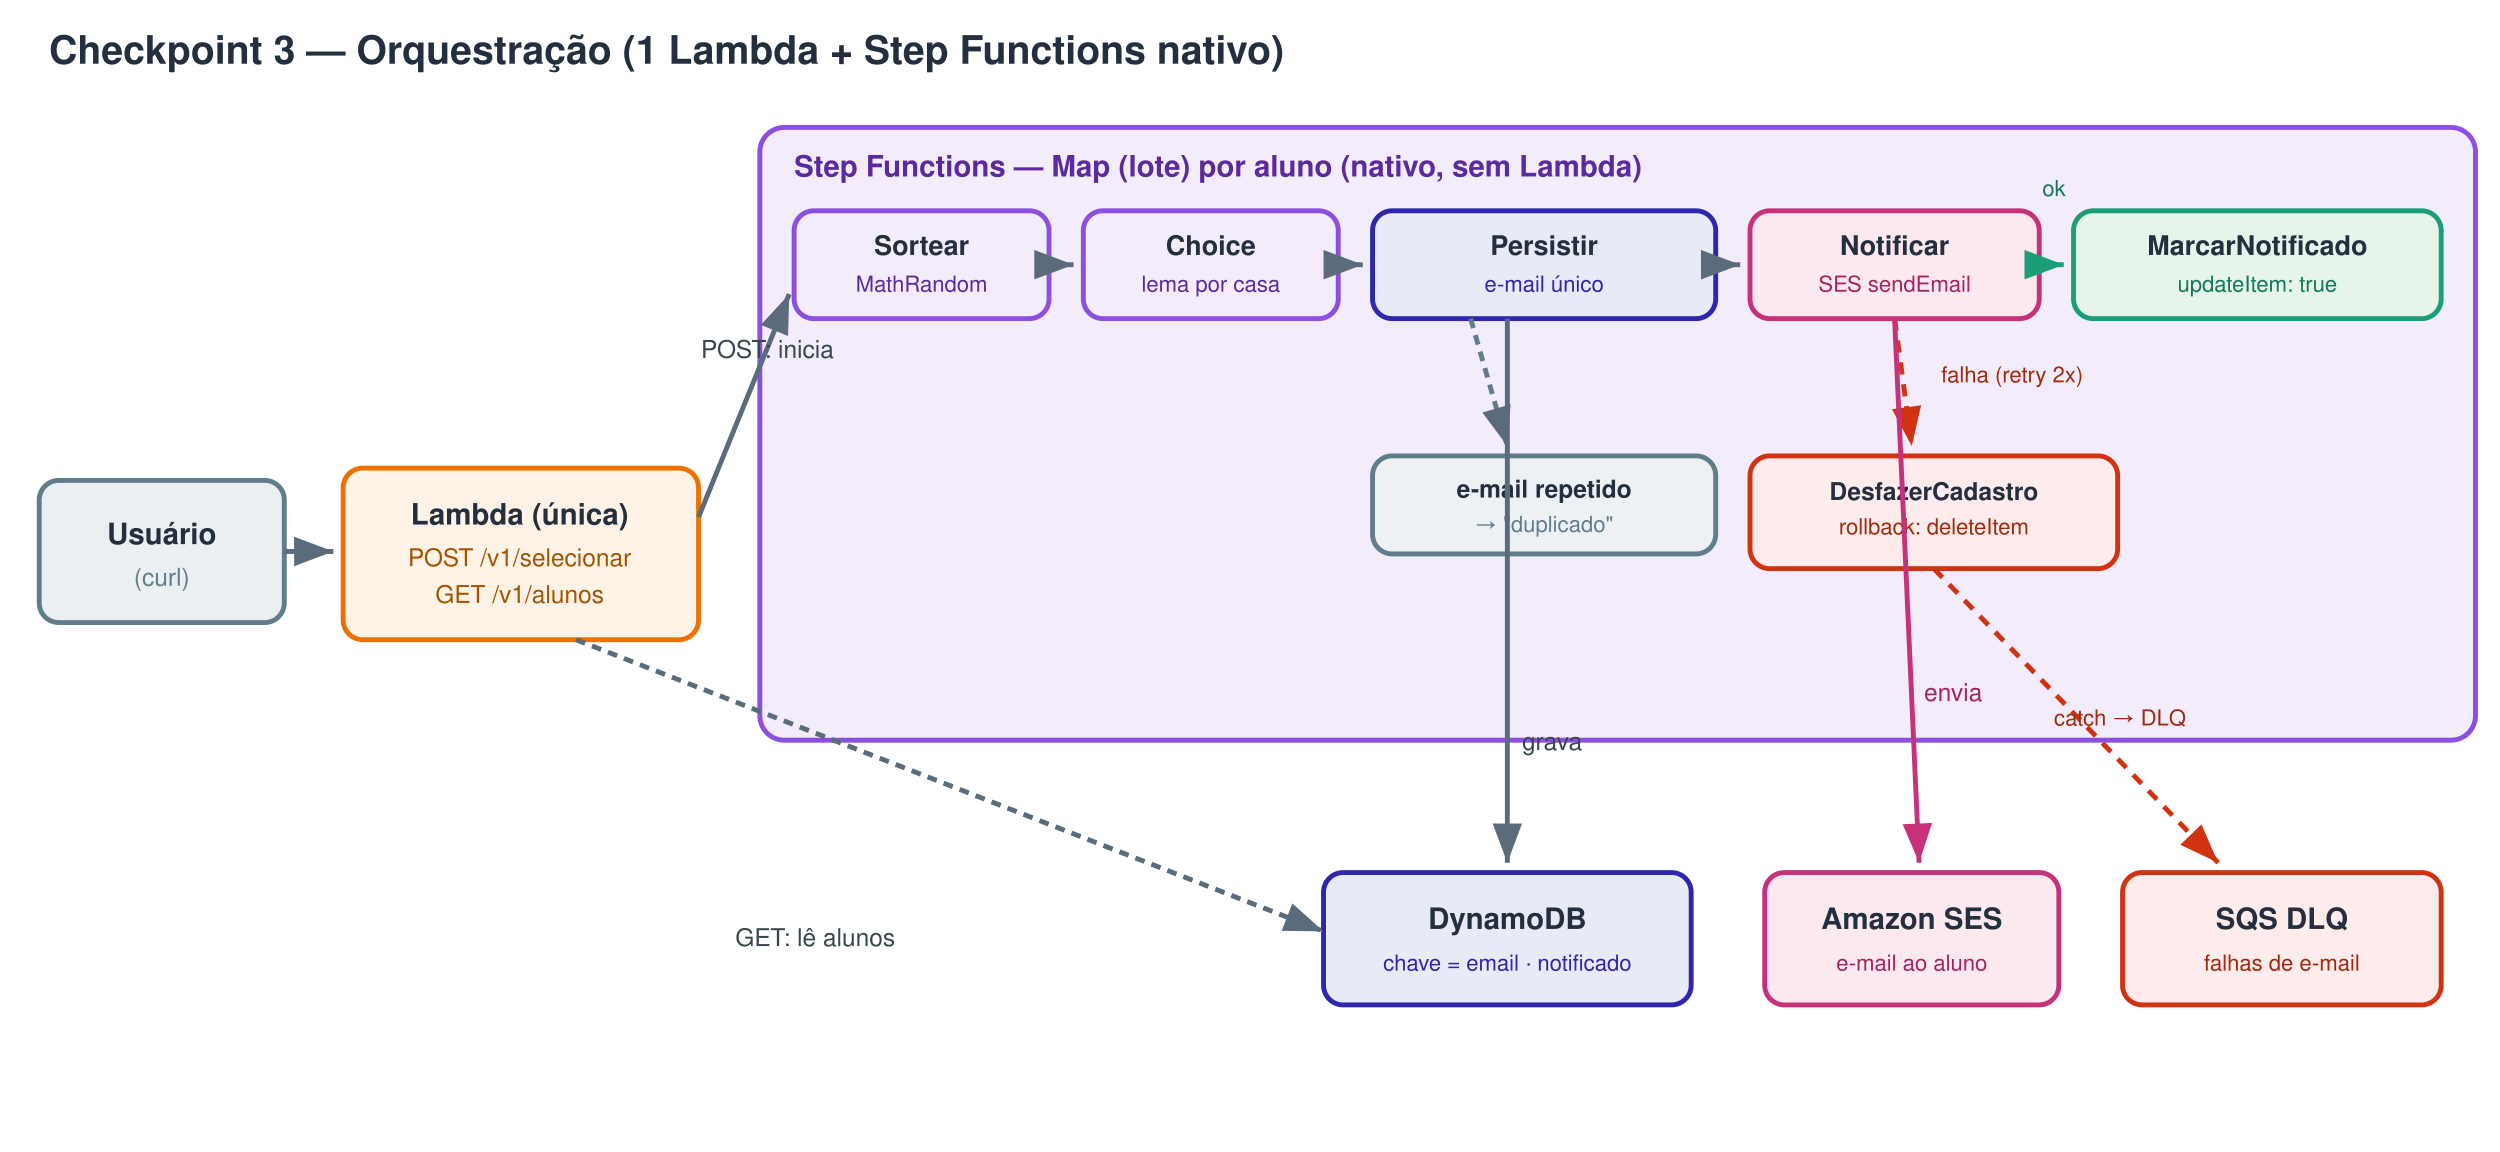
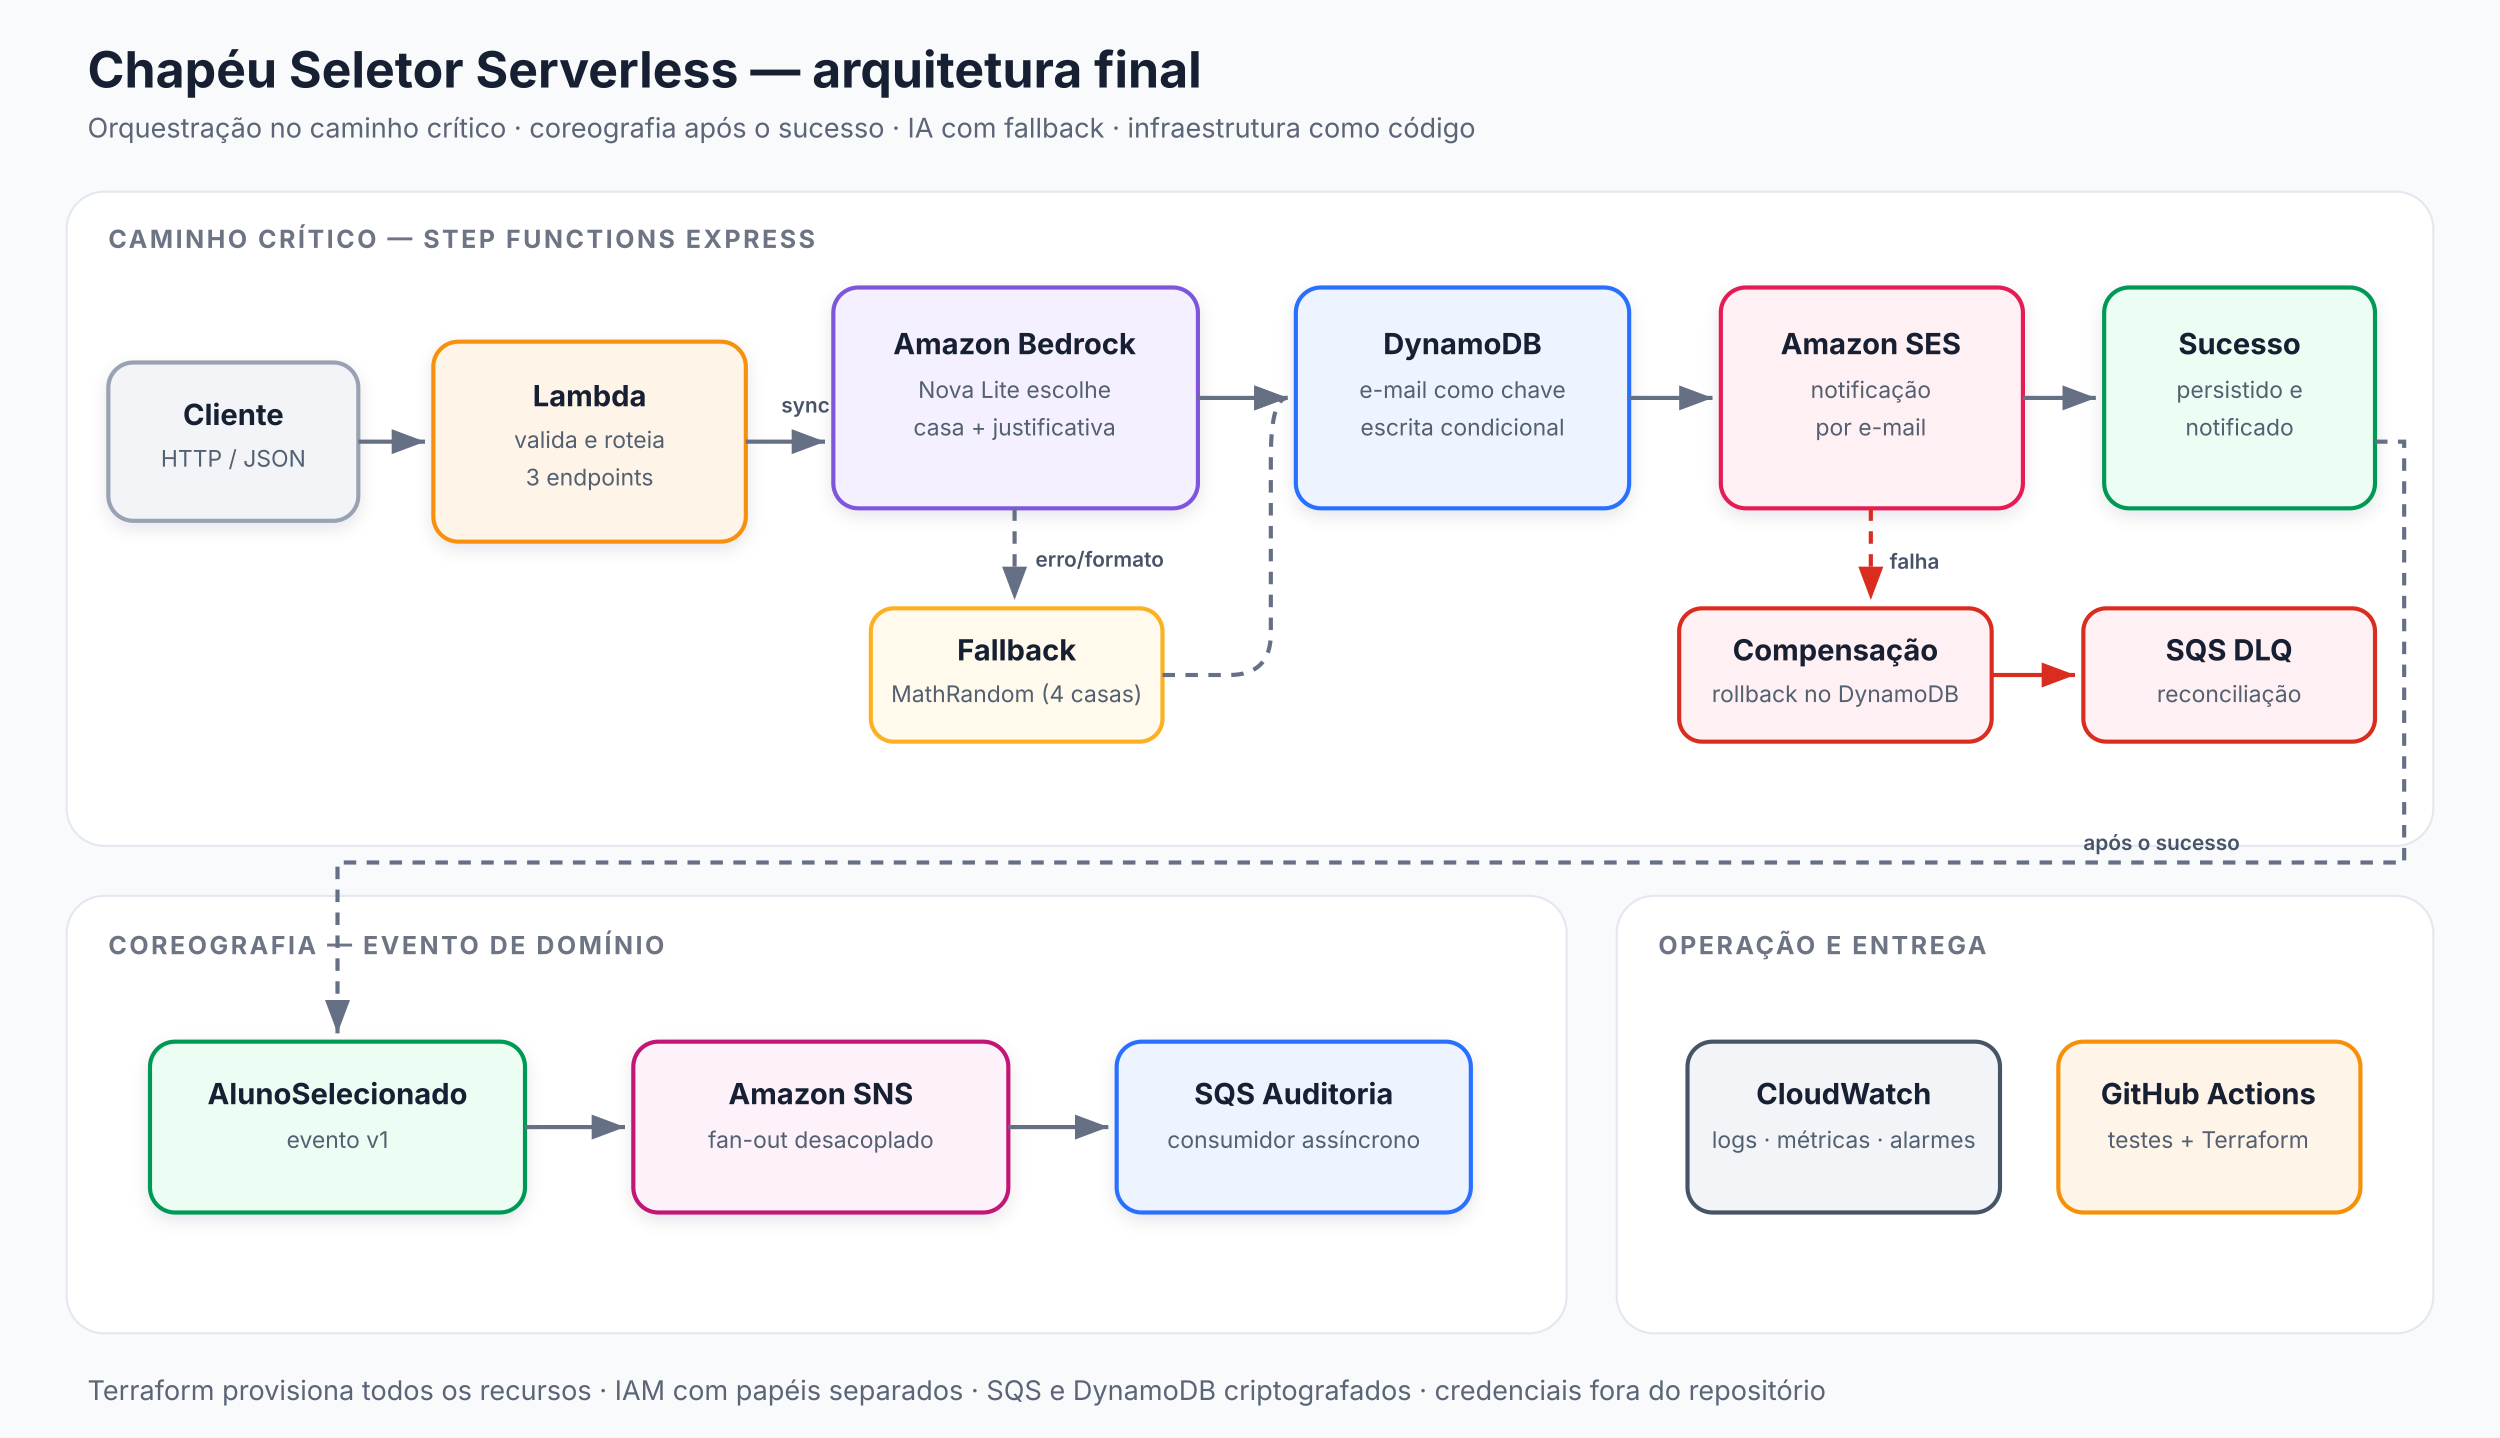
- <svg xmlns="http://www.w3.org/2000/svg" viewBox="0 0 1020 470" font-family="Helvetica, Arial, sans-serif" font-size="12">
-   <rect x="0" y="0" width="1020" height="470" fill="#ffffff" />
-   <text x="20" y="26" fill="#232f3e" font-size="16" font-weight="bold">Checkpoint 3 — Orquestração (1 Lambda + Step Functions nativo)</text>
+ <svg xmlns="http://www.w3.org/2000/svg" viewBox="0 0 1200 690" role="img" aria-labelledby="title desc">
  <defs>
-     <marker id="arrow" markerWidth="10" markerHeight="10" refX="8" refY="3" orient="auto" markerUnits="strokeWidth">
-       <path d="M0,0 L8,3 L0,6 z" fill="#5a6b7b" />
+     <style>
+       .title{font:700 24px Inter,Arial,sans-serif;fill:#172033}.subtitle{font:400 13px Inter,Arial,sans-serif;fill:#5b6577}
+       .lane{font:700 12px Inter,Arial,sans-serif;letter-spacing:1.2px;fill:#6d7484}.h{font:700 14px Inter,Arial,sans-serif;fill:#172033}.p{font:400 11px Inter,Arial,sans-serif;fill:#526071}
+       .box{stroke-width:2}.line{fill:none;stroke:#667085;stroke-width:2}.dash{stroke-dasharray:6 5}.label{font:600 10px Inter,Arial,sans-serif;fill:#475467}
+     </style>
+     <marker id="arrow" markerWidth="10" markerHeight="10" refX="8" refY="3" orient="auto">
+       <path d="M0 0L8 3 0 6Z" fill="#667085" />
    </marker>
-     <marker id="arrowred" markerWidth="10" markerHeight="10" refX="8" refY="3" orient="auto" markerUnits="strokeWidth">
-       <path d="M0,0 L8,3 L0,6 z" fill="#d13212" />
+     <marker id="red" markerWidth="10" markerHeight="10" refX="8" refY="3" orient="auto">
+       <path d="M0 0L8 3 0 6Z" fill="#d92d20" />
    </marker>
-     <marker id="arrowpink" markerWidth="10" markerHeight="10" refX="8" refY="3" orient="auto" markerUnits="strokeWidth">
-       <path d="M0,0 L8,3 L0,6 z" fill="#c7317a" />
-     </marker>
-     <marker id="arrowgreen" markerWidth="10" markerHeight="10" refX="8" refY="3" orient="auto" markerUnits="strokeWidth">
-       <path d="M0,0 L8,3 L0,6 z" fill="#1b9e77" />
-     </marker>
+     <filter id="shadow" x="-15%" y="-20%" width="130%" height="150%">
+       <feDropShadow dx="0" dy="3" stdDeviation="4" flood-color="#101828" flood-opacity=".10" />
+     </filter>
  </defs>
-   <g transform="translate(0,36)">
-     <rect x="16" y="160" width="100" height="58" rx="8" fill="#eceff1" stroke="#607d8b" stroke-width="2" />
-     <text x="66" y="186" text-anchor="middle" fill="#232f3e" font-weight="bold">Usuário</text>
-     <text x="66" y="203" text-anchor="middle" fill="#607d8b" font-size="10">(curl)</text>
-     <rect x="140" y="155" width="145" height="70" rx="8" fill="#fff2e6" stroke="#ed7100" stroke-width="2" />
-     <text x="212" y="178" text-anchor="middle" fill="#232f3e" font-weight="bold">Lambda (única)</text>
-     <text x="212" y="195" text-anchor="middle" fill="#a35400" font-size="10">POST /v1/selecionar</text>
-     <text x="212" y="210" text-anchor="middle" fill="#a35400" font-size="10">GET /v1/alunos</text>
-     <rect x="310" y="16" width="700" height="250" rx="10" fill="#f3ecfb" stroke="#8c4fdf" stroke-width="2" />
-     <text x="324" y="36" fill="#5b2a9e" font-weight="bold" font-size="12">Step Functions — Map (lote) por aluno (nativo, sem Lambda)</text>
-     <rect x="324" y="50" width="104" height="44" rx="8" fill="#f3ecfb" stroke="#8c4fdf" stroke-width="2" />
-     <text x="376" y="68" text-anchor="middle" fill="#232f3e" font-weight="bold" font-size="11">Sortear</text>
-     <text x="376" y="83" text-anchor="middle" fill="#5b2a9e" font-size="9">MathRandom</text>
-     <rect x="442" y="50" width="104" height="44" rx="8" fill="#f3ecfb" stroke="#8c4fdf" stroke-width="2" />
-     <text x="494" y="68" text-anchor="middle" fill="#232f3e" font-weight="bold" font-size="11">Choice</text>
-     <text x="494" y="83" text-anchor="middle" fill="#5b2a9e" font-size="9">lema por casa</text>
-     <rect x="560" y="50" width="140" height="44" rx="8" fill="#e8eaf6" stroke="#2e27ad" stroke-width="2" />
-     <text x="630" y="68" text-anchor="middle" fill="#232f3e" font-weight="bold" font-size="11">Persistir</text>
-     <text x="630" y="83" text-anchor="middle" fill="#2e27ad" font-size="9">e-mail único</text>
-     <rect x="714" y="50" width="118" height="44" rx="8" fill="#fce8ef" stroke="#c7317a" stroke-width="2" />
-     <text x="773" y="68" text-anchor="middle" fill="#232f3e" font-weight="bold" font-size="11">Notificar</text>
-     <text x="773" y="83" text-anchor="middle" fill="#a3245e" font-size="9">SES sendEmail</text>
-     <rect x="846" y="50" width="150" height="44" rx="8" fill="#e6f4ea" stroke="#1b9e77" stroke-width="2" />
-     <text x="921" y="68" text-anchor="middle" fill="#232f3e" font-weight="bold" font-size="11">MarcarNotificado</text>
-     <text x="921" y="83" text-anchor="middle" fill="#127a5c" font-size="9">updateItem: true</text>
-     <path d="M428,72 L438,72" fill="none" stroke="#5a6b7b" stroke-width="2" marker-end="url(#arrow)" />
-     <path d="M546,72 L556,72" fill="none" stroke="#5a6b7b" stroke-width="2" marker-end="url(#arrow)" />
-     <path d="M700,72 L710,72" fill="none" stroke="#5a6b7b" stroke-width="2" marker-end="url(#arrow)" />
-     <path d="M832,72 L842,72" fill="none" stroke="#1b9e77" stroke-width="2" marker-end="url(#arrowgreen)" />
-     <text x="838" y="44" text-anchor="middle" fill="#127a5c" font-size="9">ok</text>
-     <rect x="560" y="150" width="140" height="40" rx="8" fill="#eef1f4" stroke="#607d8b" stroke-width="2" />
-     <text x="630" y="167" text-anchor="middle" fill="#232f3e" font-size="10" font-weight="bold">e-mail repetido</text>
-     <text x="630" y="181" text-anchor="middle" fill="#607d8b" font-size="9">→ "duplicado"</text>
-     <path d="M600,94 L615,146" fill="none" stroke="#607d8b" stroke-width="2" stroke-dasharray="4,3" marker-end="url(#arrow)" />
-     <rect x="714" y="150" width="150" height="46" rx="8" fill="#fdeceb" stroke="#d13212" stroke-width="2" />
-     <text x="789" y="168" text-anchor="middle" fill="#232f3e" font-size="10" font-weight="bold">DesfazerCadastro</text>
-     <text x="789" y="182" text-anchor="middle" fill="#a12a0e" font-size="9">rollback: deleteItem</text>
-     <path d="M773,94 L780,146" fill="none" stroke="#d13212" stroke-width="2" stroke-dasharray="5,4" marker-end="url(#arrowred)" />
-     <text x="792" y="120" fill="#a12a0e" font-size="9">falha (retry 2x)</text>
-     <rect x="540" y="320" width="150" height="54" rx="8" fill="#e8eaf6" stroke="#2e27ad" stroke-width="2" />
-     <text x="615" y="343" text-anchor="middle" fill="#232f3e" font-weight="bold">DynamoDB</text>
-     <text x="615" y="360" text-anchor="middle" fill="#2e27ad" font-size="9">chave = email · notificado</text>
-     <rect x="720" y="320" width="120" height="54" rx="8" fill="#fce8ef" stroke="#c7317a" stroke-width="2" />
-     <text x="780" y="343" text-anchor="middle" fill="#232f3e" font-weight="bold">Amazon SES</text>
-     <text x="780" y="360" text-anchor="middle" fill="#a3245e" font-size="9">e-mail ao aluno</text>
-     <rect x="866" y="320" width="130" height="54" rx="8" fill="#fdeceb" stroke="#d13212" stroke-width="2" />
-     <text x="931" y="343" text-anchor="middle" fill="#232f3e" font-weight="bold">SQS DLQ</text>
-     <text x="931" y="360" text-anchor="middle" fill="#a12a0e" font-size="9">falhas de e-mail</text>
-     <path d="M116,189 L136,189" fill="none" stroke="#5a6b7b" stroke-width="2" marker-end="url(#arrow)" />
-     <path d="M285,175 L322,84" fill="none" stroke="#5a6b7b" stroke-width="2" marker-end="url(#arrow)" />
-     <text x="286" y="110" fill="#37474f" font-size="10">POST: inicia</text>
-     <path d="M615,94 L615,316" fill="none" stroke="#5a6b7b" stroke-width="2" marker-end="url(#arrow)" />
-     <text x="621" y="270" fill="#37474f" font-size="10">grava</text>
-     <path d="M773,94 L783,316" fill="none" stroke="#c7317a" stroke-width="2" marker-end="url(#arrowpink)" />
-     <text x="785" y="250" fill="#a3245e" font-size="10">envia</text>
-     <path d="M789,196 L905,316" fill="none" stroke="#d13212" stroke-width="2" stroke-dasharray="5,4" marker-end="url(#arrowred)" />
-     <text x="838" y="260" fill="#a12a0e" font-size="9">catch → DLQ</text>
-     <path d="M235,225 L540,344" fill="none" stroke="#5a6b7b" stroke-width="2" stroke-dasharray="4,3" marker-end="url(#arrow)" />
-     <text x="300" y="350" fill="#37474f" font-size="10">GET: lê alunos</text>
+   <rect width="1200" height="690" fill="#f8fafc" />
+   <text x="42" y="42" class="title">Chapéu Seletor Serverless — arquitetura final</text>
+   <text x="42" y="66" class="subtitle">Orquestração no caminho crítico · coreografia após o sucesso · IA com fallback · infraestrutura como código</text>
+   <rect x="32" y="92" width="1136" height="314" rx="18" fill="#fff" stroke="#e3e8ef" />
+   <text x="52" y="119" class="lane">CAMINHO CRÍTICO — STEP FUNCTIONS EXPRESS</text>
+   <g filter="url(#shadow)">
+     <rect class="box" x="52" y="174" width="120" height="76" rx="12" fill="#f2f4f7" stroke="#98a2b3" />
+     <rect class="box" x="208" y="164" width="150" height="96" rx="12" fill="#fff4e8" stroke="#f79009" />
+     <rect class="box" x="400" y="138" width="175" height="106" rx="12" fill="#f4f0ff" stroke="#7f56d9" />
+     <rect class="box" x="622" y="138" width="160" height="106" rx="12" fill="#eef4ff" stroke="#2970ff" />
+     <rect class="box" x="826" y="138" width="145" height="106" rx="12" fill="#fff1f3" stroke="#e31b54" />
+     <rect class="box" x="1010" y="138" width="130" height="106" rx="12" fill="#ecfdf3" stroke="#039855" />
  </g>
+   <text x="112" y="204" text-anchor="middle" class="h">Cliente</text>
+   <text x="112" y="224" text-anchor="middle" class="p">HTTP / JSON</text>
+   <text x="283" y="195" text-anchor="middle" class="h">Lambda</text>
+   <text x="283" y="215" text-anchor="middle" class="p">valida e roteia</text>
+   <text x="283" y="233" text-anchor="middle" class="p">3 endpoints</text>
+   <text x="487" y="170" text-anchor="middle" class="h">Amazon Bedrock</text>
+   <text x="487" y="191" text-anchor="middle" class="p">Nova Lite escolhe</text>
+   <text x="487" y="209" text-anchor="middle" class="p">casa + justificativa</text>
+   <text x="702" y="170" text-anchor="middle" class="h">DynamoDB</text>
+   <text x="702" y="191" text-anchor="middle" class="p">e-mail como chave</text>
+   <text x="702" y="209" text-anchor="middle" class="p">escrita condicional</text>
+   <text x="898" y="170" text-anchor="middle" class="h">Amazon SES</text>
+   <text x="898" y="191" text-anchor="middle" class="p">notificação</text>
+   <text x="898" y="209" text-anchor="middle" class="p">por e-mail</text>
+   <text x="1075" y="170" text-anchor="middle" class="h">Sucesso</text>
+   <text x="1075" y="191" text-anchor="middle" class="p">persistido e</text>
+   <text x="1075" y="209" text-anchor="middle" class="p">notificado</text>
+   <path class="line" d="M172 212H204" marker-end="url(#arrow)" />
+   <path class="line" d="M358 212H396" marker-end="url(#arrow)" />
+   <path class="line" d="M575 191H618" marker-end="url(#arrow)" />
+   <path class="line" d="M782 191H822" marker-end="url(#arrow)" />
+   <path class="line" d="M971 191H1006" marker-end="url(#arrow)" />
+   <text x="375" y="198" class="label">sync</text>
+   <rect class="box" x="418" y="292" width="140" height="64" rx="11" fill="#fffaeb" stroke="#fdb022" />
+   <text x="488" y="317" text-anchor="middle" class="h">Fallback</text>
+   <text x="488" y="337" text-anchor="middle" class="p">MathRandom (4 casas)</text>
+   <path class="line dash" d="M487 244V288" marker-end="url(#arrow)" />
+   <text x="497" y="272" class="label">erro/formato</text>
+   <path class="line dash" d="M558 324H590Q610 324 610 304V220Q610 191 618 191" marker-end="url(#arrow)" />
+   <rect class="box" x="806" y="292" width="150" height="64" rx="11" fill="#fff1f3" stroke="#d92d20" />
+   <text x="881" y="317" text-anchor="middle" class="h">Compensação</text>
+   <text x="881" y="337" text-anchor="middle" class="p">rollback no DynamoDB</text>
+   <rect class="box" x="1000" y="292" width="140" height="64" rx="11" fill="#fff1f3" stroke="#d92d20" />
+   <text x="1070" y="317" text-anchor="middle" class="h">SQS DLQ</text>
+   <text x="1070" y="337" text-anchor="middle" class="p">reconciliação</text>
+   <path d="M898 244V288" fill="none" stroke="#d92d20" stroke-width="2" stroke-dasharray="6 5" marker-end="url(#red)" />
+   <text x="907" y="273" class="label">falha</text>
+   <path d="M956 324H996" fill="none" stroke="#d92d20" stroke-width="2" marker-end="url(#red)" />
+   <rect x="32" y="430" width="720" height="210" rx="18" fill="#fff" stroke="#e3e8ef" />
+   <text x="52" y="458" class="lane">COREOGRAFIA — EVENTO DE DOMÍNIO</text>
+   <g filter="url(#shadow)">
+     <rect class="box" x="72" y="500" width="180" height="82" rx="12" fill="#ecfdf3" stroke="#039855" />
+     <rect class="box" x="304" y="500" width="180" height="82" rx="12" fill="#fdf2fa" stroke="#c11574" />
+     <rect class="box" x="536" y="500" width="170" height="82" rx="12" fill="#eef4ff" stroke="#2970ff" />
+   </g>
+   <text x="162" y="530" text-anchor="middle" class="h">AlunoSelecionado</text>
+   <text x="162" y="551" text-anchor="middle" class="p">evento v1</text>
+   <text x="394" y="530" text-anchor="middle" class="h">Amazon SNS</text>
+   <text x="394" y="551" text-anchor="middle" class="p">fan-out desacoplado</text>
+   <text x="621" y="530" text-anchor="middle" class="h">SQS Auditoria</text>
+   <text x="621" y="551" text-anchor="middle" class="p">consumidor assíncrono</text>
+   <path class="line" d="M252 541H300" marker-end="url(#arrow)" />
+   <path class="line" d="M484 541H532" marker-end="url(#arrow)" />
+   <path class="line dash" d="M1140 212H1154V414H162V496" marker-end="url(#arrow)" />
+   <text x="1000" y="408" class="label">após o sucesso</text>
+   <rect x="776" y="430" width="392" height="210" rx="18" fill="#fff" stroke="#e3e8ef" />
+   <text x="796" y="458" class="lane">OPERAÇÃO E ENTREGA</text>
+   <rect class="box" x="810" y="500" width="150" height="82" rx="12" fill="#f2f4f7" stroke="#475467" />
+   <rect class="box" x="988" y="500" width="145" height="82" rx="12" fill="#fff4e8" stroke="#f79009" />
+   <text x="885" y="530" text-anchor="middle" class="h">CloudWatch</text>
+   <text x="885" y="551" text-anchor="middle" class="p">logs · métricas · alarmes</text>
+   <text x="1060" y="530" text-anchor="middle" class="h">GitHub Actions</text>
+   <text x="1060" y="551" text-anchor="middle" class="p">testes + Terraform</text>
+   <text x="42" y="672" class="subtitle">Terraform provisiona todos os recursos · IAM com papéis separados · SQS e DynamoDB criptografados · credenciais fora do repositório</text>
</svg>
